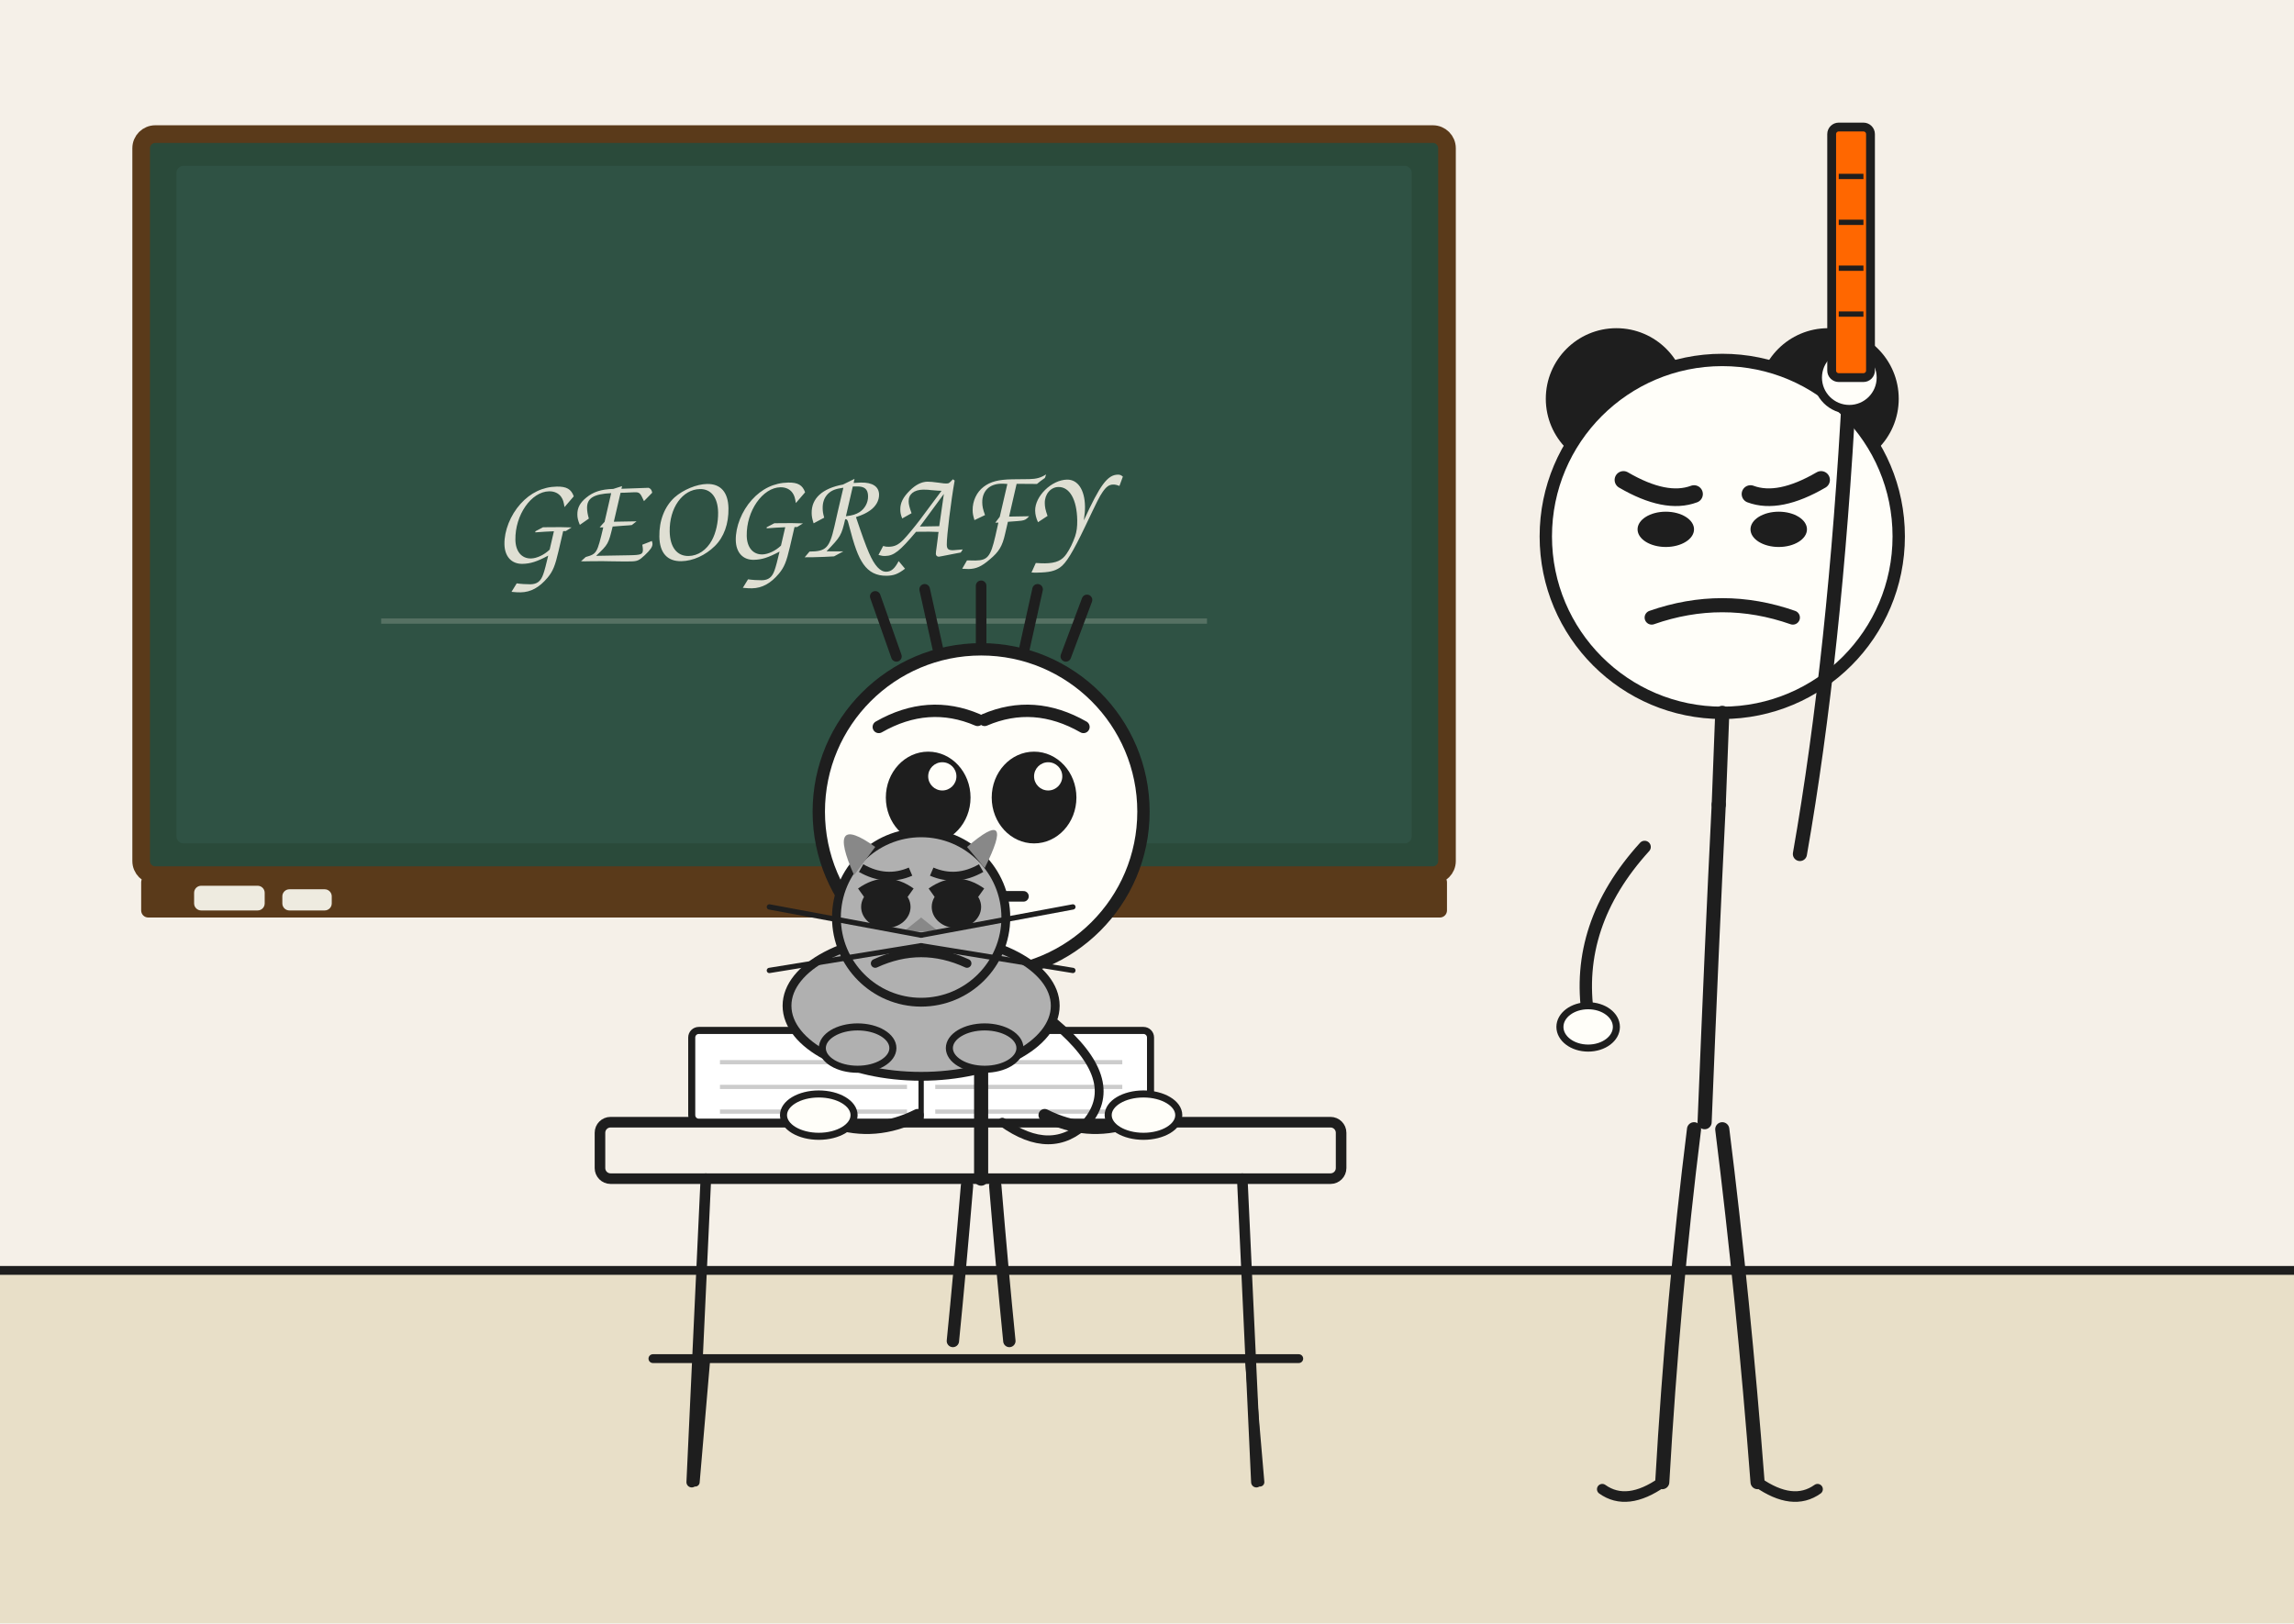
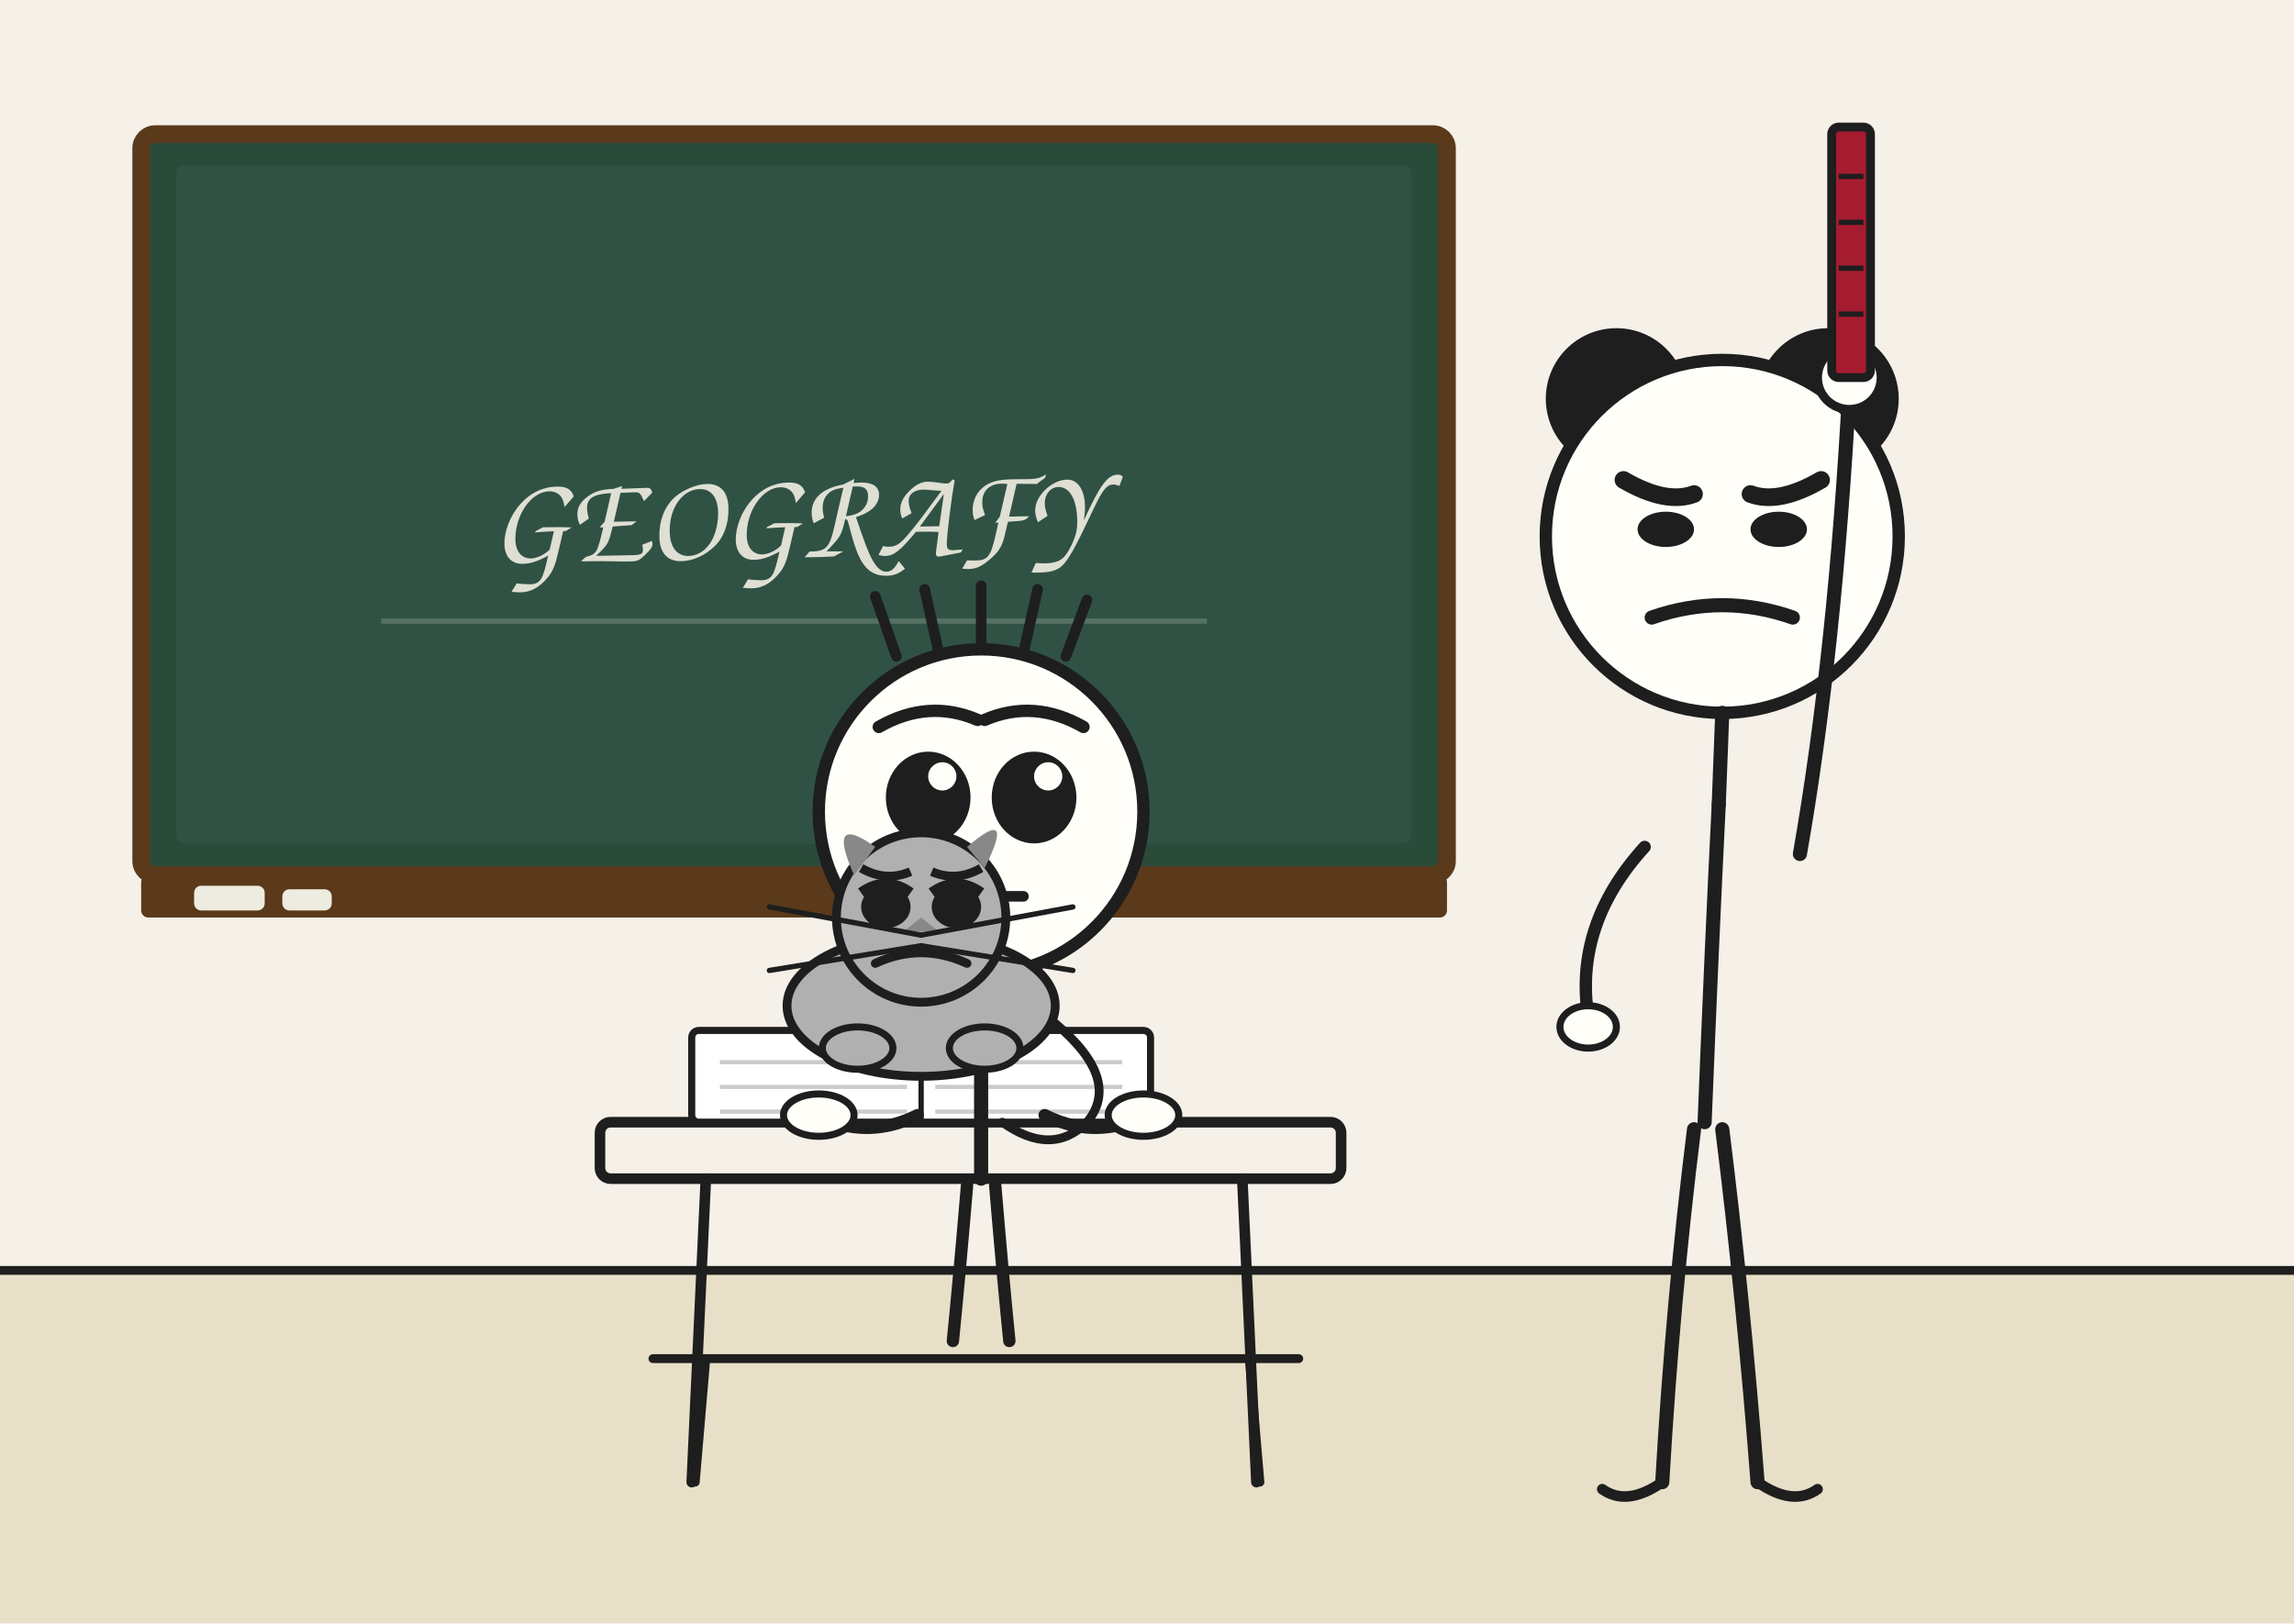
<svg xmlns="http://www.w3.org/2000/svg" viewBox="0 0 650 460" width="650" height="460">
  <rect width="650" height="460" fill="#FFFEF9" />
  <rect width="650" height="360" fill="#F5F0E8" />
  <rect y="360" width="650" height="100" fill="#E8DFC8" />
  <line x1="0" y1="360" x2="650" y2="360" stroke="#1E1E1E" stroke-width="2.5" />
  <rect x="40" y="38" width="370" height="210" rx="4" fill="#2A4A3A" stroke="#5A3A1A" stroke-width="5" />
  <rect x="50" y="47" width="350" height="192" rx="2" fill="#2F5244" />
  <rect x="40" y="248" width="370" height="12" rx="2" fill="#5A3A1A" />
  <rect x="55" y="251" width="20" height="7" rx="2" fill="#EEEBE0" />
  <rect x="80" y="252" width="14" height="6" rx="2" fill="#EEEBE0" />
  <text x="225" y="158" font-family="'Comic Sans MS', 'Segoe Print', cursive" font-size="36" fill="#EEEBE0" text-anchor="middle" opacity="0.92" transform="rotate(-1,225,158)">GEOGRAFY</text>
  <line x1="108" y1="176" x2="342" y2="176" stroke="#EEEBE0" stroke-width="1.5" opacity="0.2" />
  <circle cx="458" cy="113" r="20" fill="#1E1E1E" />
  <circle cx="518" cy="113" r="20" fill="#1E1E1E" />
  <circle cx="488" cy="152" r="50" fill="#FFFEF9" stroke="#1E1E1E" stroke-width="3.5" />
  <ellipse cx="472" cy="150" rx="8" ry="5" fill="#1E1E1E" />
  <ellipse cx="504" cy="150" rx="8" ry="5" fill="#1E1E1E" />
  <path d="M460 136 Q472 143 480 140" stroke="#1E1E1E" stroke-width="5" fill="none" stroke-linecap="round" />
  <path d="M496 140 Q504 143 516 136" stroke="#1E1E1E" stroke-width="5" fill="none" stroke-linecap="round" />
  <path d="M468 175 Q488 168 508 175" stroke="#1E1E1E" stroke-width="4" fill="none" stroke-linecap="round" />
  <line x1="488" y1="202" x2="487" y2="228" stroke="#1E1E1E" stroke-width="4" stroke-linecap="round" />
  <path d="M487 228 Q485 268 483 318" stroke="#1E1E1E" stroke-width="4" fill="none" stroke-linecap="round" />
  <path d="M510 242 Q520 185 524 110" stroke="#1E1E1E" stroke-width="4" fill="none" stroke-linecap="round" />
  <circle cx="524" cy="107" r="9" fill="#FFFEF9" stroke="#1E1E1E" stroke-width="2.5" />
-   <rect x="519" y="36" width="11" height="71" rx="2" fill="#FF6700" stroke="#1E1E1E" stroke-width="2.5" />
+   <rect x="519" y="36" width="11" height="71" rx="2" fill="#A51C30" stroke="#1E1E1E" stroke-width="2.5" />
  <line x1="521" y1="50" x2="528" y2="50" stroke="#1E1E1E" stroke-width="1.5" />
  <line x1="521" y1="63" x2="528" y2="63" stroke="#1E1E1E" stroke-width="1.5" />
  <line x1="521" y1="76" x2="528" y2="76" stroke="#1E1E1E" stroke-width="1.5" />
  <line x1="521" y1="89" x2="528" y2="89" stroke="#1E1E1E" stroke-width="1.5" />
  <path d="M466 240 Q446 262 450 288" stroke="#1E1E1E" stroke-width="3.5" fill="none" stroke-linecap="round" />
  <ellipse cx="450" cy="291" rx="8" ry="6" fill="#FFFEF9" stroke="#1E1E1E" stroke-width="2" />
  <path d="M480 320 Q474 368 471 420" stroke="#1E1E1E" stroke-width="4" fill="none" stroke-linecap="round" />
  <path d="M488 320 Q494 368 498 420" stroke="#1E1E1E" stroke-width="4" fill="none" stroke-linecap="round" />
  <path d="M471 420 Q461 427 454 422" stroke="#1E1E1E" stroke-width="3" fill="none" stroke-linecap="round" />
  <path d="M498 420 Q508 427 515 422" stroke="#1E1E1E" stroke-width="3" fill="none" stroke-linecap="round" />
  <rect x="170" y="318" width="210" height="16" rx="3" fill="none" stroke="#1E1E1E" stroke-width="3" />
  <line x1="200" y1="334" x2="196" y2="420" stroke="#1E1E1E" stroke-width="3" stroke-linecap="round" />
  <line x1="352" y1="334" x2="356" y2="420" stroke="#1E1E1E" stroke-width="3" stroke-linecap="round" />
  <line x1="185" y1="385" x2="368" y2="385" stroke="#1E1E1E" stroke-width="2.5" stroke-linecap="round" />
  <line x1="200" y1="385" x2="197" y2="420" stroke="#1E1E1E" stroke-width="2.5" stroke-linecap="round" />
  <line x1="354" y1="385" x2="357" y2="420" stroke="#1E1E1E" stroke-width="2.5" stroke-linecap="round" />
  <rect x="196" y="292" width="130" height="26" rx="2" fill="#fff" stroke="#1E1E1E" stroke-width="2" />
  <line x1="261" y1="292" x2="261" y2="318" stroke="#1E1E1E" stroke-width="1.5" />
  <line x1="204" y1="301" x2="257" y2="301" stroke="#ccc" stroke-width="1.2" />
  <line x1="204" y1="308" x2="257" y2="308" stroke="#ccc" stroke-width="1.2" />
  <line x1="204" y1="315" x2="257" y2="315" stroke="#ccc" stroke-width="1.2" />
  <line x1="265" y1="301" x2="318" y2="301" stroke="#ccc" stroke-width="1.2" />
  <line x1="265" y1="308" x2="318" y2="308" stroke="#ccc" stroke-width="1.2" />
  <line x1="265" y1="315" x2="318" y2="315" stroke="#ccc" stroke-width="1.2" />
  <circle cx="278" cy="230" r="46" fill="#FFFEF9" stroke="#1E1E1E" stroke-width="3.5" />
  <line x1="254" y1="186" x2="248" y2="169" stroke="#1E1E1E" stroke-width="3" stroke-linecap="round" />
  <line x1="266" y1="185" x2="262" y2="167" stroke="#1E1E1E" stroke-width="3" stroke-linecap="round" />
  <line x1="278" y1="184" x2="278" y2="166" stroke="#1E1E1E" stroke-width="3" stroke-linecap="round" />
  <line x1="290" y1="185" x2="294" y2="167" stroke="#1E1E1E" stroke-width="3" stroke-linecap="round" />
  <line x1="302" y1="186" x2="308" y2="170" stroke="#1E1E1E" stroke-width="3" stroke-linecap="round" />
  <ellipse cx="263" cy="226" rx="12" ry="13" fill="#1E1E1E" />
  <ellipse cx="293" cy="226" rx="12" ry="13" fill="#1E1E1E" />
  <circle cx="267" cy="220" r="4" fill="#FFFEF9" />
  <circle cx="297" cy="220" r="4" fill="#FFFEF9" />
  <path d="M249 206 Q263 198 277 204" stroke="#1E1E1E" stroke-width="3.5" fill="none" stroke-linecap="round" />
  <path d="M279 204 Q293 198 307 206" stroke="#1E1E1E" stroke-width="3.5" fill="none" stroke-linecap="round" />
  <line x1="266" y1="254" x2="290" y2="254" stroke="#1E1E1E" stroke-width="3" stroke-linecap="round" />
  <line x1="278" y1="276" x2="278" y2="334" stroke="#1E1E1E" stroke-width="4" stroke-linecap="round" />
  <path d="M260 316 Q248 322 236 318" stroke="#1E1E1E" stroke-width="3.5" fill="none" stroke-linecap="round" />
  <ellipse cx="232" cy="316" rx="10" ry="6" fill="#FFFEF9" stroke="#1E1E1E" stroke-width="2" />
  <path d="M296 316 Q308 322 320 318" stroke="#1E1E1E" stroke-width="3.5" fill="none" stroke-linecap="round" />
  <ellipse cx="324" cy="316" rx="10" ry="6" fill="#FFFEF9" stroke="#1E1E1E" stroke-width="2" />
  <path d="M274 336 Q272 360 270 380" stroke="#1E1E1E" stroke-width="3.5" fill="none" stroke-linecap="round" />
  <path d="M282 336 Q284 360 286 380" stroke="#1E1E1E" stroke-width="3.5" fill="none" stroke-linecap="round" />
  <ellipse cx="261" cy="285" rx="38" ry="20" fill="#B0B0B0" stroke="#1E1E1E" stroke-width="2.5" />
  <circle cx="261" cy="260" r="24" fill="#B0B0B0" stroke="#1E1E1E" stroke-width="2.5" />
  <path d="M242 248 Q234 230 248 240 Z" fill="#888" />
  <path d="M279 246 Q288 228 274 240 Z" fill="#888" />
  <ellipse cx="251" cy="257" rx="7" ry="6" fill="#1E1E1E" />
  <ellipse cx="271" cy="257" rx="7" ry="6" fill="#1E1E1E" />
  <path d="M244 253 Q251 248 258 253" stroke="#1E1E1E" stroke-width="3" fill="none" />
  <path d="M264 253 Q271 248 278 253" stroke="#1E1E1E" stroke-width="3" fill="none" />
  <path d="M244 246 Q251 250 258 247" stroke="#1E1E1E" stroke-width="2.5" fill="none" />
  <path d="M264 247 Q271 250 278 246" stroke="#1E1E1E" stroke-width="2.5" fill="none" />
  <path d="M256 264 L261 260 L266 264 Z" fill="#888" />
  <path d="M248 273 Q261 267 274 273" stroke="#1E1E1E" stroke-width="2.5" fill="none" stroke-linecap="round" />
  <line x1="261" y1="265" x2="218" y2="257" stroke="#1E1E1E" stroke-width="1.5" stroke-linecap="round" />
  <line x1="261" y1="268" x2="218" y2="275" stroke="#1E1E1E" stroke-width="1.5" stroke-linecap="round" />
  <line x1="261" y1="265" x2="304" y2="257" stroke="#1E1E1E" stroke-width="1.5" stroke-linecap="round" />
  <line x1="261" y1="268" x2="304" y2="275" stroke="#1E1E1E" stroke-width="1.5" stroke-linecap="round" />
  <ellipse cx="243" cy="297" rx="10" ry="6" fill="#B0B0B0" stroke="#1E1E1E" stroke-width="2" />
  <ellipse cx="279" cy="297" rx="10" ry="6" fill="#B0B0B0" stroke="#1E1E1E" stroke-width="2" />
  <path d="M299 290 Q318 306 308 318 Q298 328 284 318" stroke="#1E1E1E" stroke-width="2.5" fill="none" stroke-linecap="round" />
</svg>
